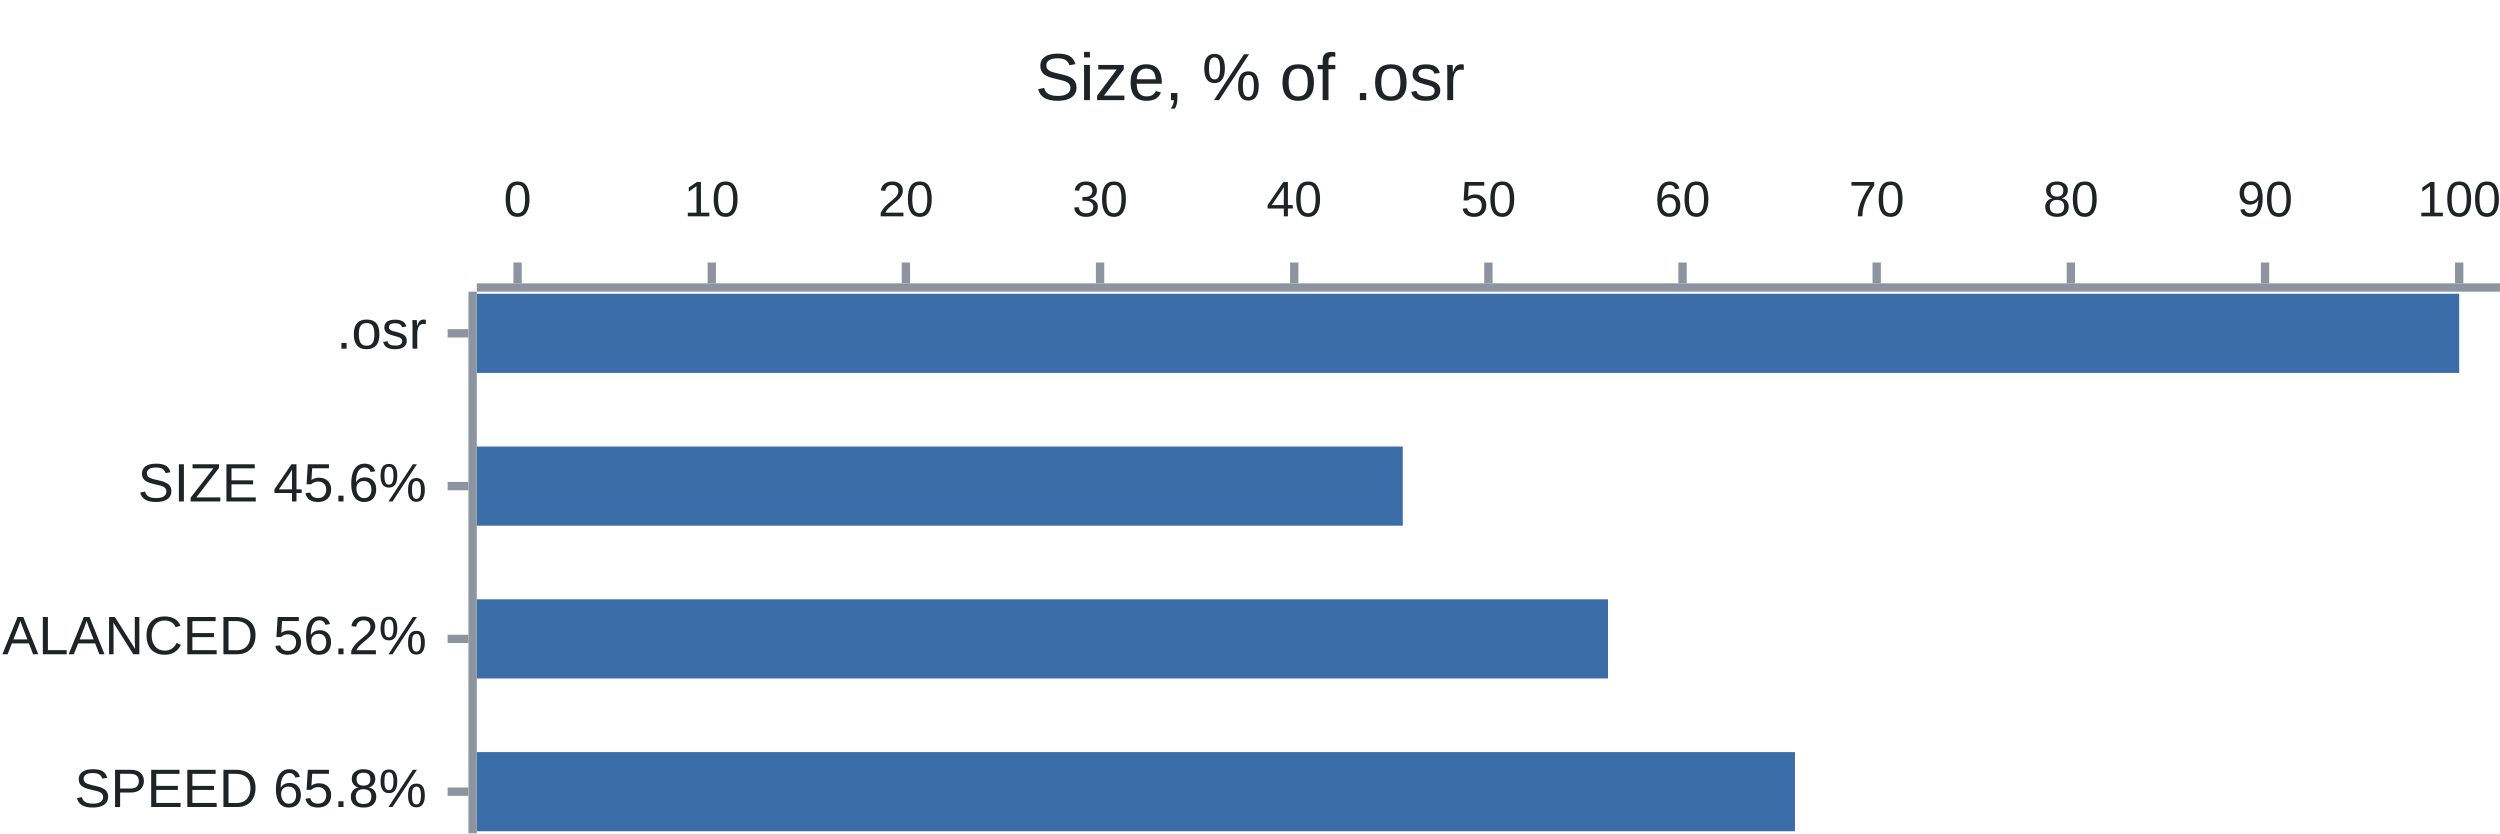
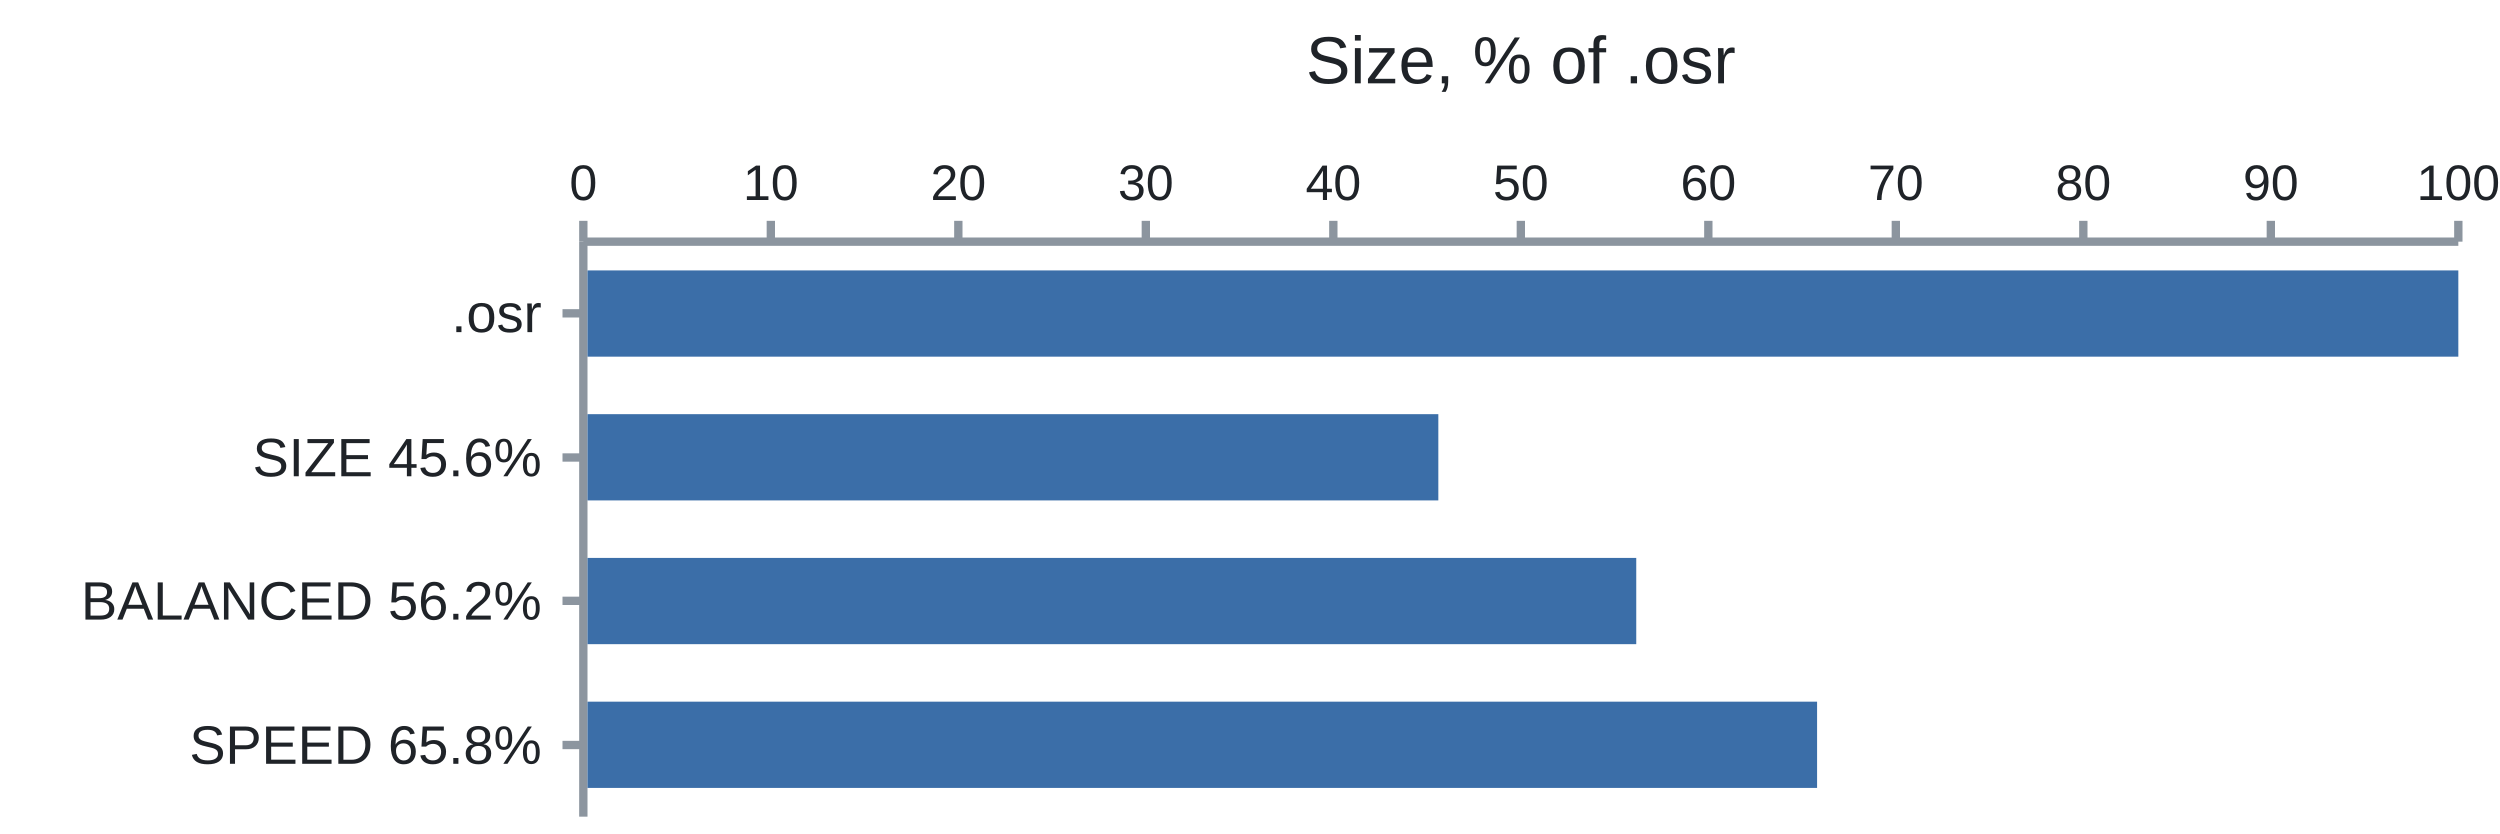
- <svg xmlns="http://www.w3.org/2000/svg" aria-roledescription="xychart" role="graphics-document document" viewBox="0 0 600 200" width="600" height="200" id="c15">
-   <style>#c15{font-family:"trebuchet ms",verdana,arial,sans-serif;font-size:16px;fill:#333;}#c15 .error-icon{fill:#552222;}#c15 .error-text{fill:#552222;stroke:#552222;}#c15 .edge-thickness-normal{stroke-width:1px;}#c15 .edge-thickness-thick{stroke-width:3.5px;}#c15 .edge-pattern-solid{stroke-dasharray:0;}#c15 .edge-thickness-invisible{stroke-width:0;fill:none;}#c15 .edge-pattern-dashed{stroke-dasharray:3;}#c15 .edge-pattern-dotted{stroke-dasharray:2;}#c15 .marker{fill:#333333;stroke:#333333;}#c15 .marker.cross{stroke:#333333;}#c15 svg{font-family:"trebuchet ms",verdana,arial,sans-serif;font-size:16px;}#c15 p{margin:0;}#c15 :root{--mermaid-font-family:"trebuchet ms",verdana,arial,sans-serif;}</style>
-   <g />
-   <g class="main">
-     <rect fill="transparent" class="background" height="200" width="600" />
-     <g class="chart-title">
-       <text transform="translate(300, 19.5) rotate(0)" text-anchor="middle" dominant-baseline="middle" font-size="16" fill="#1f2328" y="0" x="0">Size, % of .osr</text>
-     </g>
-     <g class="plot">
-       <g class="bar-plot-0">
-         <rect stroke-width="0" stroke="#3b6ea8" fill="#3b6ea8" height="19" width="475.781" y="70.5" x="114.426" />
-         <rect stroke-width="0" stroke="#3b6ea8" fill="#3b6ea8" height="19" width="222.237" y="107.167" x="114.426" />
-         <rect stroke-width="0" stroke="#3b6ea8" fill="#3b6ea8" height="19" width="271.492" y="143.833" x="114.426" />
-         <rect stroke-width="0" stroke="#3b6ea8" fill="#3b6ea8" height="19" width="316.367" y="180.5" x="114.426" />
-       </g>
-     </g>
-     <g class="left-axis">
-       <g class="axisl-line">
-         <path stroke-width="2" stroke="#8c959f" fill="none" d="M 113.426,70 L 113.426,200" />
-       </g>
-       <g class="label">
-         <text transform="translate(102.4258, 80) rotate(0)" text-anchor="end" dominant-baseline="middle" font-size="13" fill="#1f2328" y="0" x="0">.osr</text>
-         <text transform="translate(102.4258, 116.6667) rotate(0)" text-anchor="end" dominant-baseline="middle" font-size="13" fill="#1f2328" y="0" x="0">SIZE 45.6%</text>
-         <text transform="translate(102.4258, 153.3333) rotate(0)" text-anchor="end" dominant-baseline="middle" font-size="13" fill="#1f2328" y="0" x="0">BALANCED 56.2%</text>
-         <text transform="translate(102.4258, 190) rotate(0)" text-anchor="end" dominant-baseline="middle" font-size="13" fill="#1f2328" y="0" x="0">SPEED 65.8%</text>
-       </g>
-       <g class="ticks">
-         <path stroke-width="2" stroke="#8c959f" fill="none" d="M 112.426,80 L 107.426,80" />
-         <path stroke-width="2" stroke="#8c959f" fill="none" d="M 112.426,116.667 L 107.426,116.667" />
-         <path stroke-width="2" stroke="#8c959f" fill="none" d="M 112.426,153.333 L 107.426,153.333" />
-         <path stroke-width="2" stroke="#8c959f" fill="none" d="M 112.426,190 L 107.426,190" />
-       </g>
-     </g>
-     <g class="top-axis">
-       <g class="axis-line">
-         <path stroke-width="2" stroke="#8c959f" fill="none" d="M 114.426,69 L 600,69" />
-       </g>
-       <g class="label">
-         <text transform="translate(124.2188, 44) rotate(0)" text-anchor="middle" dominant-baseline="text-before-edge" font-size="12" fill="#1f2328" y="0" x="0">0</text>
-         <text transform="translate(170.8176, 44) rotate(0)" text-anchor="middle" dominant-baseline="text-before-edge" font-size="12" fill="#1f2328" y="0" x="0">10</text>
-         <text transform="translate(217.4164, 44) rotate(0)" text-anchor="middle" dominant-baseline="text-before-edge" font-size="12" fill="#1f2328" y="0" x="0">20</text>
-         <text transform="translate(264.0152, 44) rotate(0)" text-anchor="middle" dominant-baseline="text-before-edge" font-size="12" fill="#1f2328" y="0" x="0">30</text>
-         <text transform="translate(310.6141, 44) rotate(0)" text-anchor="middle" dominant-baseline="text-before-edge" font-size="12" fill="#1f2328" y="0" x="0">40</text>
-         <text transform="translate(357.2129, 44) rotate(0)" text-anchor="middle" dominant-baseline="text-before-edge" font-size="12" fill="#1f2328" y="0" x="0">50</text>
-         <text transform="translate(403.8117, 44) rotate(0)" text-anchor="middle" dominant-baseline="text-before-edge" font-size="12" fill="#1f2328" y="0" x="0">60</text>
-         <text transform="translate(450.4105, 44) rotate(0)" text-anchor="middle" dominant-baseline="text-before-edge" font-size="12" fill="#1f2328" y="0" x="0">70</text>
-         <text transform="translate(497.0094, 44) rotate(0)" text-anchor="middle" dominant-baseline="text-before-edge" font-size="12" fill="#1f2328" y="0" x="0">80</text>
-         <text transform="translate(543.6082, 44) rotate(0)" text-anchor="middle" dominant-baseline="text-before-edge" font-size="12" fill="#1f2328" y="0" x="0">90</text>
-         <text transform="translate(590.207, 44) rotate(0)" text-anchor="middle" dominant-baseline="text-before-edge" font-size="12" fill="#1f2328" y="0" x="0">100</text>
-       </g>
-       <g class="ticks">
-         <path stroke-width="2" stroke="#8c959f" fill="none" d="M 124.219,68 L 124.219,63" />
-         <path stroke-width="2" stroke="#8c959f" fill="none" d="M 170.818,68 L 170.818,63" />
-         <path stroke-width="2" stroke="#8c959f" fill="none" d="M 217.416,68 L 217.416,63" />
-         <path stroke-width="2" stroke="#8c959f" fill="none" d="M 264.015,68 L 264.015,63" />
-         <path stroke-width="2" stroke="#8c959f" fill="none" d="M 310.614,68 L 310.614,63" />
-         <path stroke-width="2" stroke="#8c959f" fill="none" d="M 357.213,68 L 357.213,63" />
-         <path stroke-width="2" stroke="#8c959f" fill="none" d="M 403.812,68 L 403.812,63" />
-         <path stroke-width="2" stroke="#8c959f" fill="none" d="M 450.411,68 L 450.411,63" />
-         <path stroke-width="2" stroke="#8c959f" fill="none" d="M 497.009,68 L 497.009,63" />
-         <path stroke-width="2" stroke="#8c959f" fill="none" d="M 543.608,68 L 543.608,63" />
-         <path stroke-width="2" stroke="#8c959f" fill="none" d="M 590.207,68 L 590.207,63" />
-       </g>
-     </g>
-   </g>
-   <g class="mermaid-tmp-group" />
+ <svg xmlns="http://www.w3.org/2000/svg" width="600" height="200" viewBox="0 0 600 200" font-family="&quot;trebuchet ms&quot;, verdana, arial, sans-serif">
+   <text x="365.0" y="20" font-size="16" fill="#1f2328" text-anchor="middle">Size, % of .osr</text>
+   <path d="M140 58H590M140 58V196" stroke="#8c959f" stroke-width="2" fill="none" />
+   <path d="M140.0 58v-5" stroke="#8c959f" stroke-width="2" />
+   <text x="140.0" y="48" font-size="12" fill="#1f2328" text-anchor="middle">0</text>
+   <path d="M185.0 58v-5" stroke="#8c959f" stroke-width="2" />
+   <text x="185.0" y="48" font-size="12" fill="#1f2328" text-anchor="middle">10</text>
+   <path d="M230.0 58v-5" stroke="#8c959f" stroke-width="2" />
+   <text x="230.0" y="48" font-size="12" fill="#1f2328" text-anchor="middle">20</text>
+   <path d="M275.0 58v-5" stroke="#8c959f" stroke-width="2" />
+   <text x="275.0" y="48" font-size="12" fill="#1f2328" text-anchor="middle">30</text>
+   <path d="M320.0 58v-5" stroke="#8c959f" stroke-width="2" />
+   <text x="320.0" y="48" font-size="12" fill="#1f2328" text-anchor="middle">40</text>
+   <path d="M365.0 58v-5" stroke="#8c959f" stroke-width="2" />
+   <text x="365.0" y="48" font-size="12" fill="#1f2328" text-anchor="middle">50</text>
+   <path d="M410.0 58v-5" stroke="#8c959f" stroke-width="2" />
+   <text x="410.0" y="48" font-size="12" fill="#1f2328" text-anchor="middle">60</text>
+   <path d="M455.0 58v-5" stroke="#8c959f" stroke-width="2" />
+   <text x="455.0" y="48" font-size="12" fill="#1f2328" text-anchor="middle">70</text>
+   <path d="M500.0 58v-5" stroke="#8c959f" stroke-width="2" />
+   <text x="500.0" y="48" font-size="12" fill="#1f2328" text-anchor="middle">80</text>
+   <path d="M545.0 58v-5" stroke="#8c959f" stroke-width="2" />
+   <text x="545.0" y="48" font-size="12" fill="#1f2328" text-anchor="middle">90</text>
+   <path d="M590.0 58v-5" stroke="#8c959f" stroke-width="2" />
+   <text x="590.0" y="48" font-size="12" fill="#1f2328" text-anchor="middle">100</text>
+   <path d="M140 75.2h-5" stroke="#8c959f" stroke-width="2" />
+   <text x="130" y="75.2" font-size="13" fill="#1f2328" text-anchor="end" dominant-baseline="central">.osr</text>
+   <rect x="141" y="64.9" width="449.0" height="20.7" fill="#3b6ea8" />
+   <path d="M140 109.8h-5" stroke="#8c959f" stroke-width="2" />
+   <text x="130" y="109.8" font-size="13" fill="#1f2328" text-anchor="end" dominant-baseline="central">SIZE 45.6%</text>
+   <rect x="141" y="99.4" width="204.2" height="20.7" fill="#3b6ea8" />
+   <path d="M140 144.2h-5" stroke="#8c959f" stroke-width="2" />
+   <text x="130" y="144.2" font-size="13" fill="#1f2328" text-anchor="end" dominant-baseline="central">BALANCED 56.2%</text>
+   <rect x="141" y="133.9" width="251.7" height="20.7" fill="#3b6ea8" />
+   <path d="M140 178.8h-5" stroke="#8c959f" stroke-width="2" />
+   <text x="130" y="178.8" font-size="13" fill="#1f2328" text-anchor="end" dominant-baseline="central">SPEED 65.8%</text>
+   <rect x="141" y="168.4" width="295.1" height="20.7" fill="#3b6ea8" />
</svg>
